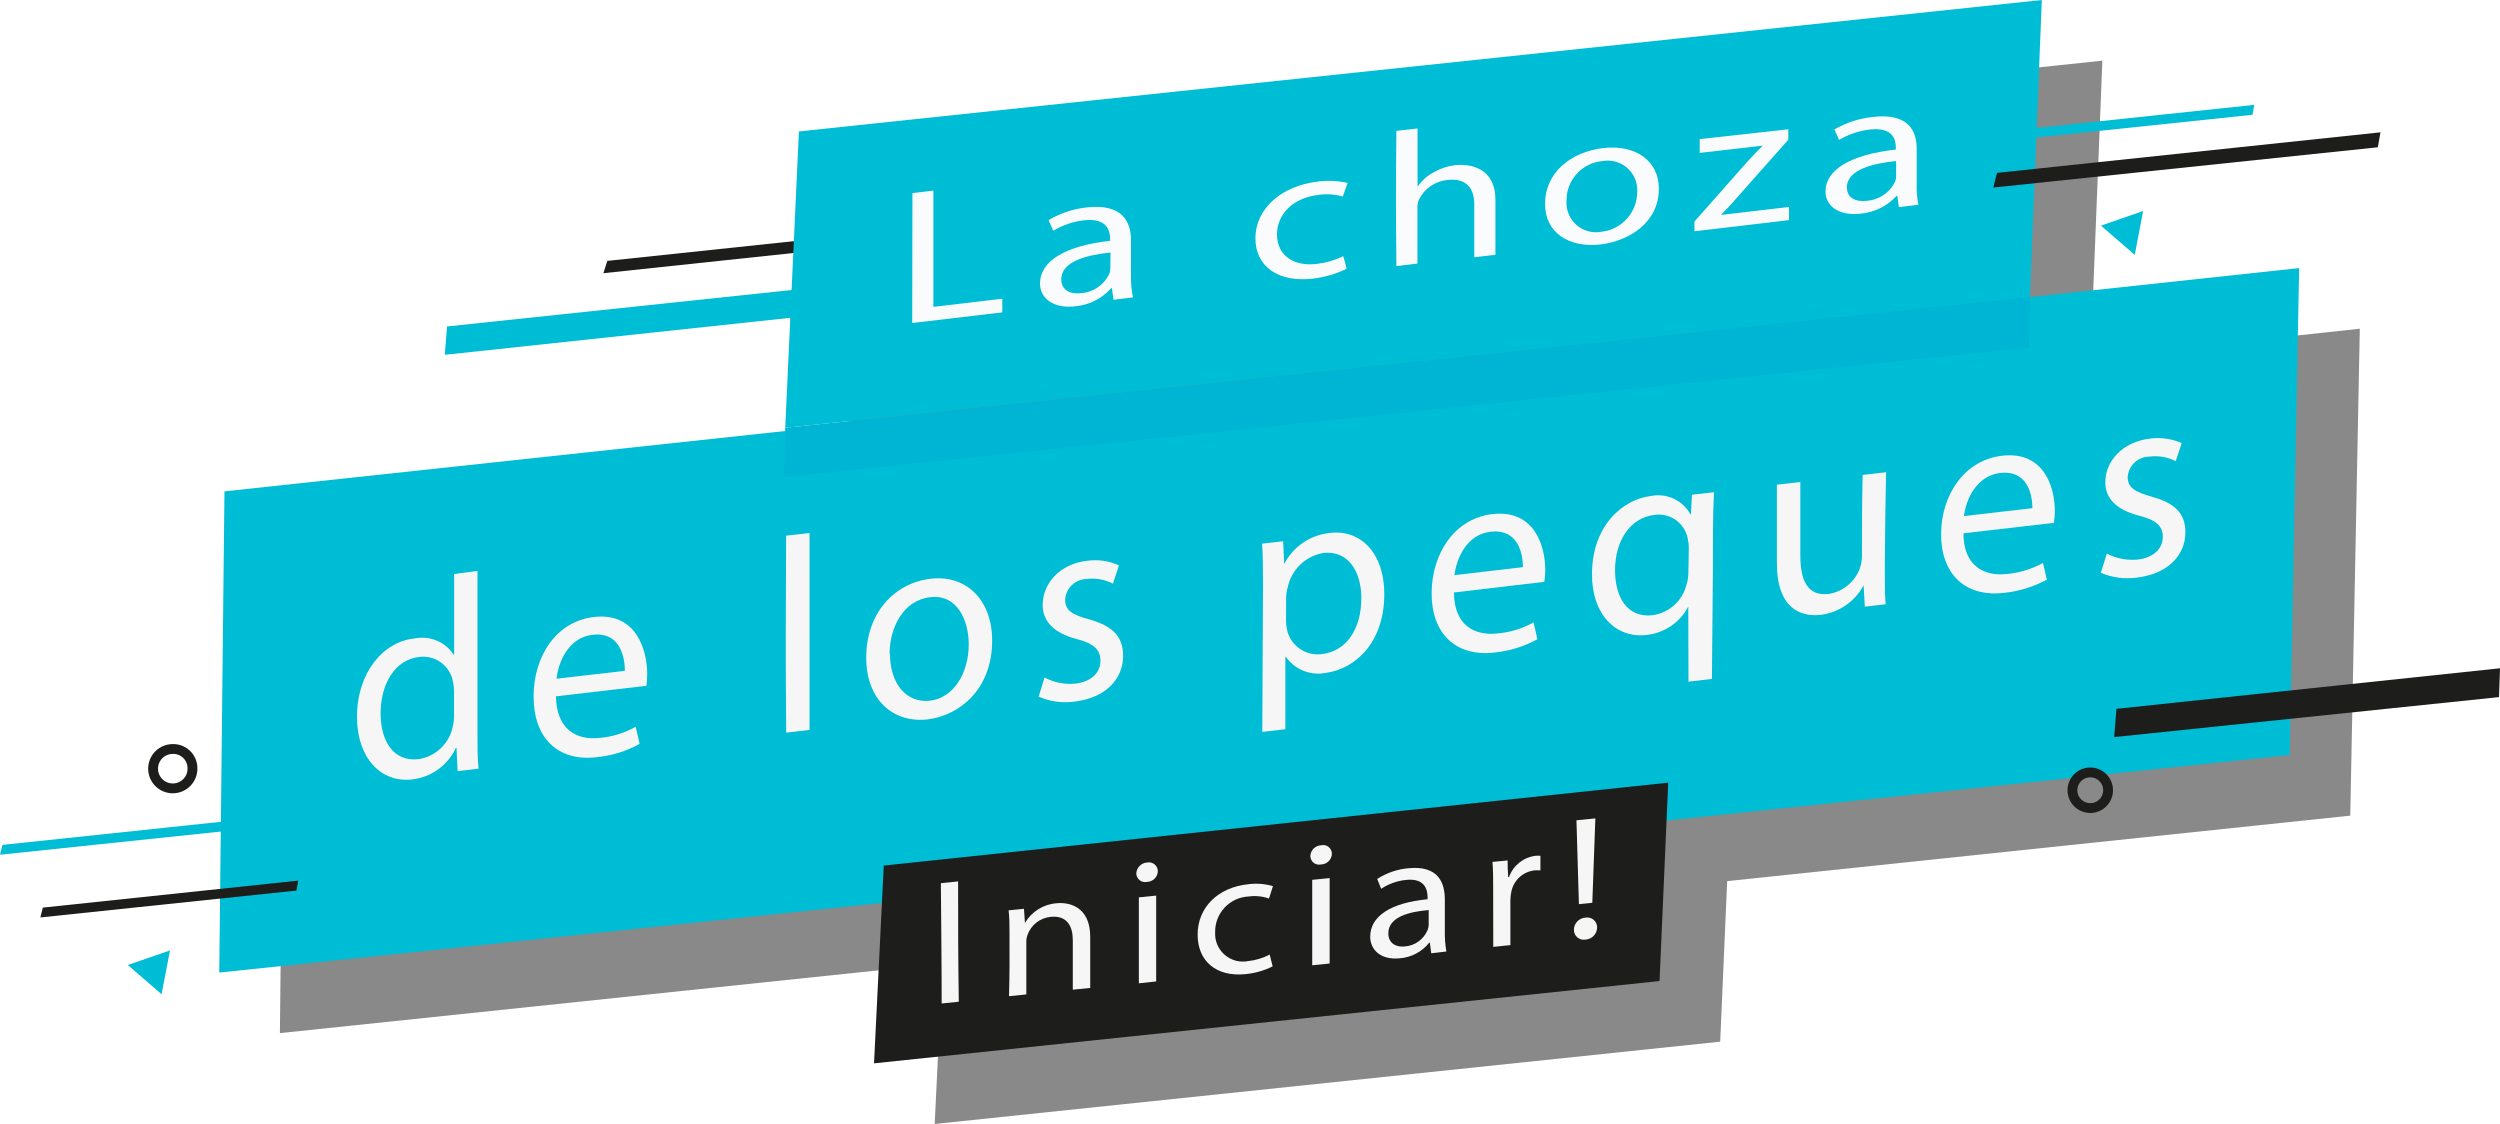
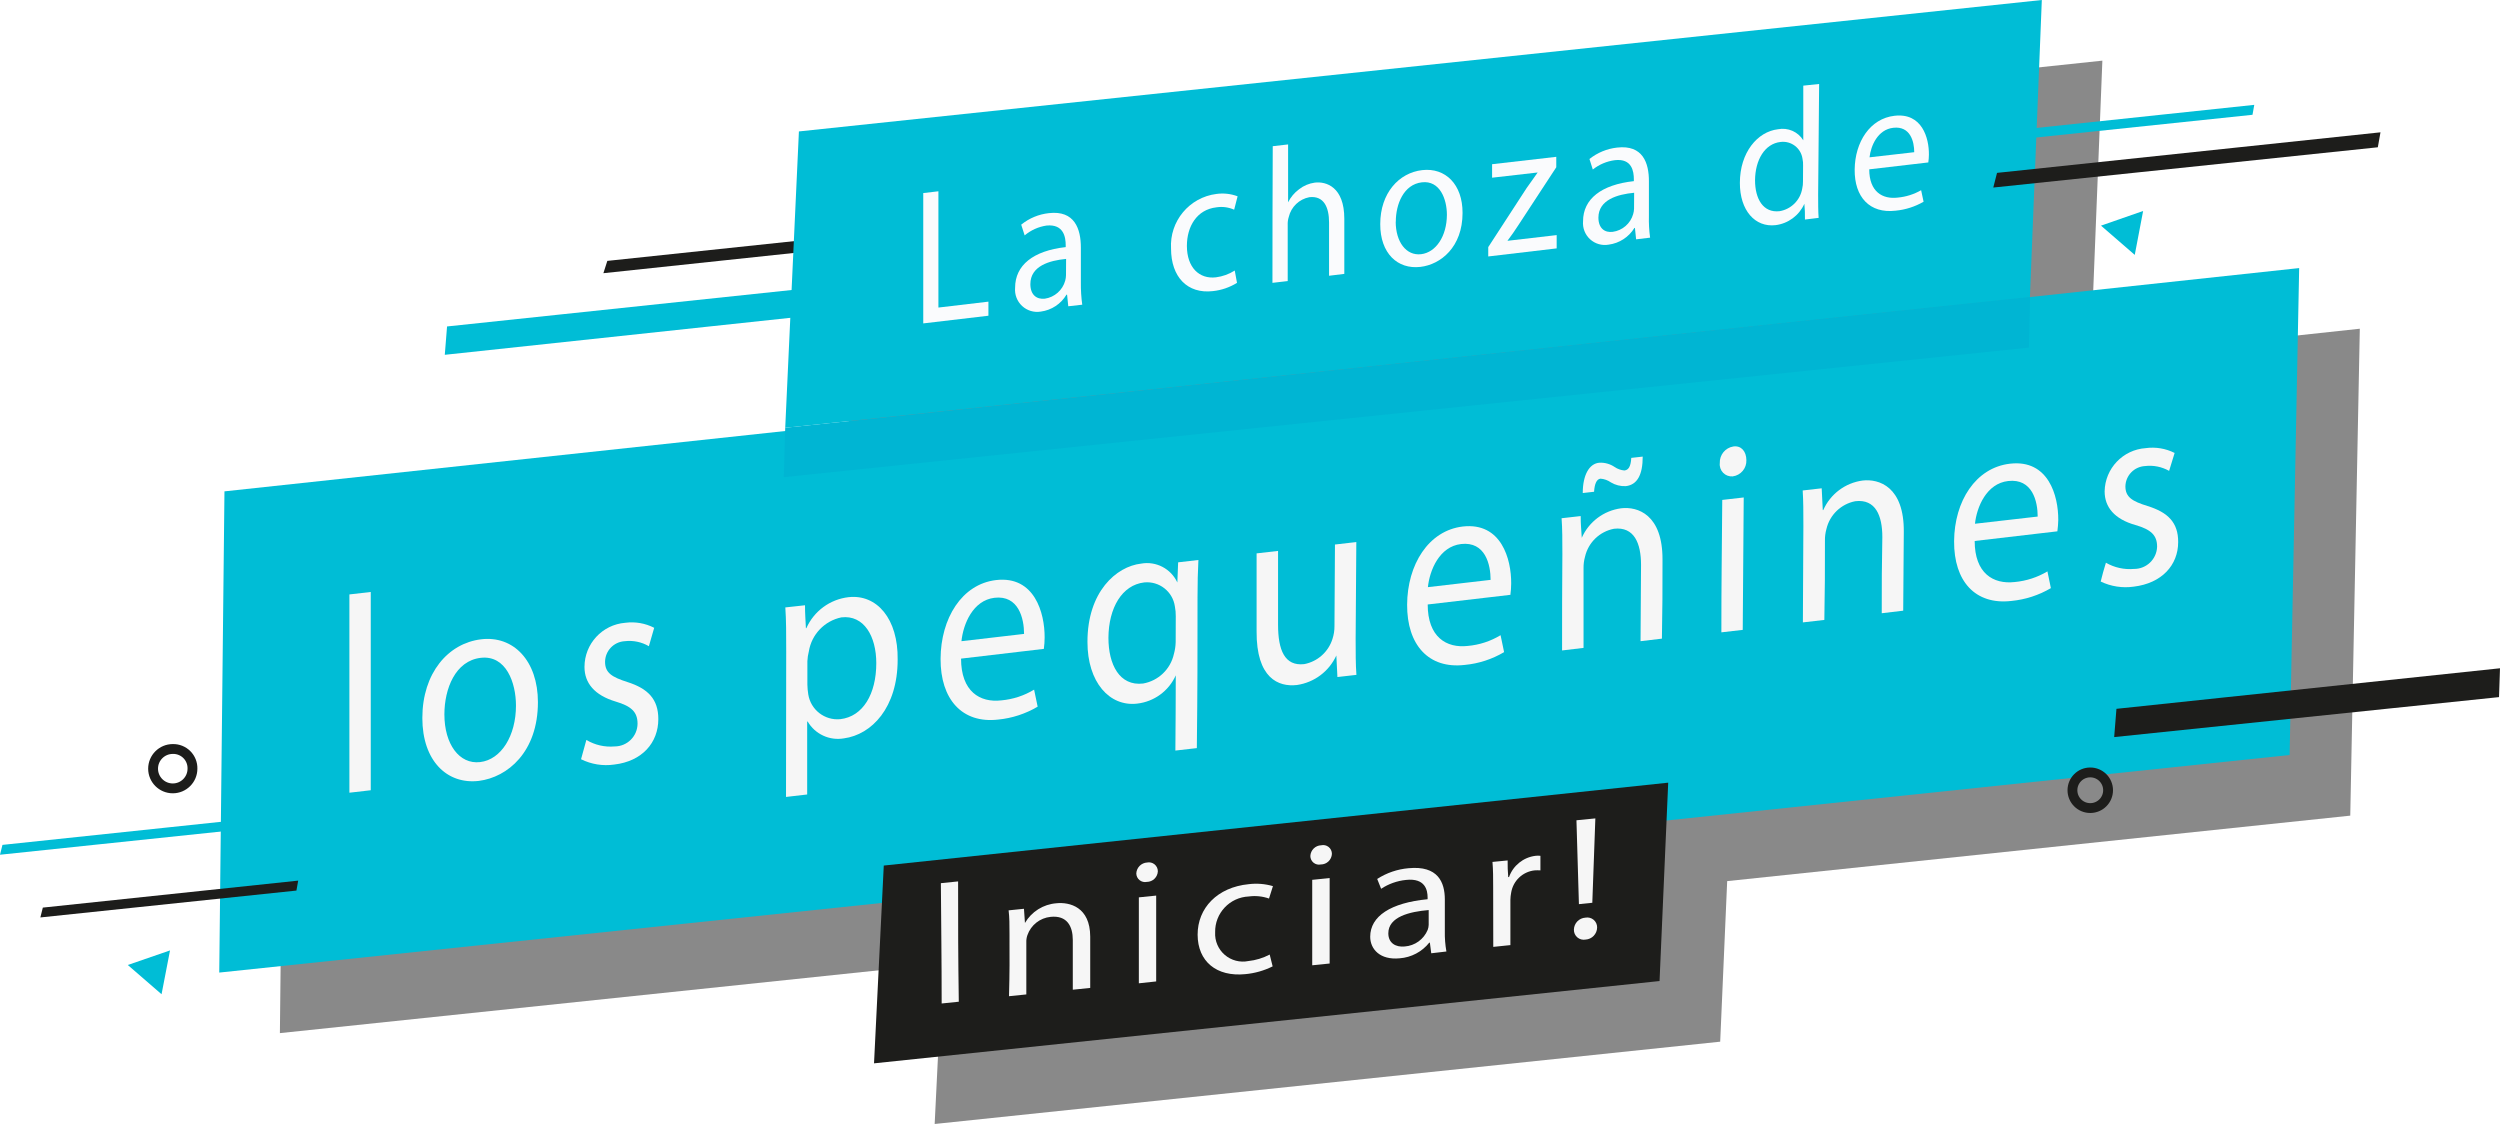
<svg xmlns="http://www.w3.org/2000/svg" viewBox="0 0 253.94 114.17">
  <defs>
    <style>.cls-1{isolation:isolate;}.cls-2{fill:#898989;mix-blend-mode:multiply;}.cls-3{fill:#00bdd6;}.cls-4{fill:#1d1d1b;}.cls-5{fill:#f6f6f6;}.cls-6{fill:#fafbfd;}.cls-7{fill:none;stroke:#1d1d1b;stroke-linecap:round;stroke-miterlimit:10;}.cls-8{fill:#00b5d3;}</style>
  </defs>
  <g class="cls-1">
    <g id="OBJECTS">
      <polygon class="cls-2" points="239.7 33.39 212.35 36.34 213.55 6.16 87.31 19.51 85.92 49.6 202.08 37.44 28.96 56.07 28.43 104.94 95.74 97.88 94.94 114.17 174.73 105.81 175.44 89.5 238.73 82.85 239.7 33.39" />
      <polygon class="cls-3" points="232.57 76.69 22.27 98.79 22.8 49.91 233.54 27.23 232.57 76.69" />
      <polygon class="cls-4" points="99.31 23.71 61.29 27.75 61.69 26.5 100.64 22.38 99.31 23.71" />
      <polygon class="cls-3" points="83.2 31.97 45.18 36.04 45.41 33.16 84.36 29.04 83.2 31.97" />
      <polygon class="cls-4" points="168.57 99.65 88.78 108.01 89.77 87.92 169.45 79.5 168.57 99.65" />
      <path class="cls-5" d="M223.54,270.8c0,4.89,0,7.34.07,12.22l-1.74.18c0-4.89-.05-7.33-.08-12.22Z" transform="translate(-126.22 -181.27)" />
      <path class="cls-5" d="M228.76,276.1c0-.9,0-1.64-.09-2.36l1.56-.16.1,1.44h0a4.06,4.06,0,0,1,3.19-2c1.35-.14,3.43.38,3.44,3.38,0,2.08,0,3.13,0,5.22l-1.77.18c0-2,0-3,0-5.05,0-1.4-.59-2.52-2.25-2.35a2.79,2.79,0,0,0-2.36,1.86,2,2,0,0,0-.11.75l0,5.27-1.76.18C228.78,279.94,228.77,278.66,228.76,276.1Z" transform="translate(-126.22 -181.27)" />
      <path class="cls-5" d="M243.83,269.77a1.13,1.13,0,0,1-1.12,1.08.89.89,0,0,1-1.07-.86,1.17,1.17,0,0,1,1.1-1.11A.91.91,0,0,1,243.83,269.77Zm-1.93,11.38c0-3.5,0-5.24,0-8.73l1.76-.18c0,3.49,0,5.23,0,8.72Z" transform="translate(-126.22 -181.27)" />
      <path class="cls-5" d="M255.49,279.43a7.81,7.81,0,0,1-2.78.79c-2.92.29-4.83-1.29-4.84-4s2-4.83,5.2-5.14a6.08,6.08,0,0,1,2.45.2l-.4,1.26a4.4,4.4,0,0,0-2.05-.21,3.57,3.57,0,0,0-3.42,3.64,2.82,2.82,0,0,0,3.37,2.92,6,6,0,0,0,2.17-.66Z" transform="translate(-126.22 -181.27)" />
      <path class="cls-5" d="M261.51,268a1.13,1.13,0,0,1-1.13,1.08.88.88,0,0,1-1.06-.86,1.14,1.14,0,0,1,1.1-1.09A.89.89,0,0,1,261.51,268Zm-2,11.32c0-3.47,0-5.21,0-8.68l1.77-.18v8.68Z" transform="translate(-126.22 -181.27)" />
      <path class="cls-5" d="M271.6,278.1l-.14-1.08h-.06a4.24,4.24,0,0,1-3,1.59c-2,.2-3-.93-3-2.19,0-2.09,2.09-3.45,5.83-3.81v-.18c0-.71-.22-2-2.2-1.78a5.61,5.61,0,0,0-2.52.9l-.4-1a7,7,0,0,1,3.18-1.09c3-.29,3.69,1.44,3.69,3.17,0,1.3,0,1.94,0,3.24a10.6,10.6,0,0,0,.16,2.05Zm-.26-4.39c-1.92.16-4.1.68-4.1,2.36,0,1,.76,1.43,1.66,1.34a2.74,2.74,0,0,0,2.34-1.69,1.59,1.59,0,0,0,.1-.51Z" transform="translate(-126.22 -181.27)" />
      <path class="cls-5" d="M277.89,271.51c0-1,0-1.89-.07-2.69l1.54-.15c0,.67,0,1,.06,1.69h.08a3.28,3.28,0,0,1,2.69-2.16,2.08,2.08,0,0,1,.5,0c0,.6,0,.89,0,1.48a4.12,4.12,0,0,0-.6,0,2.71,2.71,0,0,0-2.37,2.25,4.09,4.09,0,0,0-.08.74c0,1.84,0,2.76,0,4.6l-1.74.18C277.89,275.08,277.89,273.89,277.89,271.51Z" transform="translate(-126.22 -181.27)" />
      <path class="cls-5" d="M286.09,275.7a1.25,1.25,0,0,1,1.18-1.22,1,1,0,0,1,1.18,1,1.25,1.25,0,0,1-1.18,1.23A1,1,0,0,1,286.09,275.7Zm.51-2.59-.25-8.52,1.92-.19c-.12,3.43-.19,5.14-.31,8.57Z" transform="translate(-126.22 -181.27)" />
      <polygon class="cls-3" points="206.19 30.21 79.76 43.45 81.15 13.35 207.4 0 206.19 30.21" />
      <polygon class="cls-4" points="253.84 70.81 214.75 74.87 214.98 72 253.94 67.88 253.84 70.81" />
      <polygon class="cls-4" points="241.53 14.96 202.47 19.05 202.85 17.56 241.8 13.44 241.53 14.96" />
      <polygon class="cls-3" points="211.68 42.04 185.67 44.77 185.92 43.78 211.86 41.03 211.68 42.04" />
      <polygon class="cls-3" points="228.8 11.66 202.79 14.39 203.04 13.4 228.98 10.65 228.8 11.66" />
      <polygon class="cls-4" points="30.11 90.46 4.1 93.19 4.35 92.19 30.29 89.45 30.11 90.46" />
      <polygon class="cls-3" points="26.01 84.09 0 86.82 0.25 85.82 26.19 83.08 26.01 84.09" />
-       <path class="cls-6" d="M218.9,200.88l2.13-.25c0,4.72,0,7.09,0,11.81l7-.83V213l-9.15,1.08Z" transform="translate(-126.22 -181.27)" />
-       <path class="cls-6" d="M239.33,211.72l-.17-1.18h-.07a5.51,5.51,0,0,1-3.62,1.84c-2.39.28-3.61-.93-3.61-2.3,0-2.29,2.55-3.84,7.12-4.35v-.2c0-.78-.27-2.16-2.69-1.88a7.72,7.72,0,0,0-3.08,1.06l-.48-1.08a9.55,9.55,0,0,1,3.88-1.29c3.62-.41,4.5,1.46,4.49,3.35v3.54a10.23,10.23,0,0,0,.2,2.25Zm-.31-4.8c-2.34.24-5,.88-5,2.72,0,1.12.93,1.54,2,1.41a3.44,3.44,0,0,0,2.86-1.92,1.71,1.71,0,0,0,.12-.56Z" transform="translate(-126.22 -181.27)" />
-       <path class="cls-6" d="M263,208.57a10.47,10.47,0,0,1-3.4,1c-3.56.42-5.87-1.24-5.86-4.12s2.5-5.29,6.37-5.74a8.76,8.76,0,0,1,3,.14l-.5,1.38a5.92,5.92,0,0,0-2.49-.16c-2.71.32-4.18,2.08-4.19,4,0,2.18,1.75,3.31,4.09,3a8.1,8.1,0,0,0,2.64-.78C262.82,207.83,262.9,208.08,263,208.57Z" transform="translate(-126.22 -181.27)" />
-       <path class="cls-6" d="M268.06,194.56l2.15-.24c0,2.34,0,3.51,0,5.85h.05a4.46,4.46,0,0,1,1.55-1.38,5.79,5.79,0,0,1,2.2-.74c1.59-.18,4.12.3,4.11,3.53,0,2.23,0,3.34,0,5.57l-2.15.25c0-2.15,0-3.22,0-5.38,0-1.51-.7-2.7-2.73-2.47a3.6,3.6,0,0,0-2.89,2,1.81,1.81,0,0,0-.15.83c0,2.27,0,3.4,0,5.66l-2.14.26C268,202.83,268,200.07,268.06,194.56Z" transform="translate(-126.22 -181.27)" />
-       <path class="cls-6" d="M294.72,200.46c0,3.44-3.07,5.3-5.92,5.64-3.2.37-5.66-1.19-5.64-4.15,0-3.12,2.62-5.26,5.9-5.64S294.74,197.6,294.72,200.46Zm-9.38,1.18a3,3,0,0,0,3.56,3.17,4.07,4.07,0,0,0,3.62-4,3,3,0,0,0-3.52-3.18A4,4,0,0,0,285.34,201.64Z" transform="translate(-126.22 -181.27)" />
-       <path class="cls-6" d="M298.33,203.78l5.39-6.1c.52-.56,1-1.06,1.55-1.62v0l-6.4.74V195.4l9-1,0,1.06-5.32,6c-.49.58-1,1.1-1.52,1.64v0l6.91-.81c0,.54,0,.81,0,1.34l-9.6,1.13Z" transform="translate(-126.22 -181.27)" />
-       <path class="cls-6" d="M319.1,202.31c-.07-.45-.1-.68-.16-1.14h-.08a5.61,5.61,0,0,1-3.62,1.8c-2.39.28-3.6-.9-3.59-2.24,0-2.24,2.57-3.76,7.14-4.27v-.2c0-.76-.25-2.11-2.67-1.83a7.92,7.92,0,0,0-3.09,1.05c-.19-.42-.28-.64-.48-1.06a9.85,9.85,0,0,1,3.9-1.27c3.61-.42,4.48,1.41,4.46,3.27,0,1.38,0,2.08,0,3.46a9.79,9.79,0,0,0,.17,2.19Zm-.28-4.68c-2.34.23-5,.87-5,2.67,0,1.09.91,1.5,2,1.37a3.46,3.46,0,0,0,2.87-1.89,1.38,1.38,0,0,0,.13-.55C318.81,198.59,318.82,198.27,318.82,197.63Z" transform="translate(-126.22 -181.27)" />
+       <path class="cls-6" d="M220,200.88l1.54-.18v11.81l5.08-.6v1.43l-6.62.78Z" transform="translate(-126.22 -181.27)" />
+       <path class="cls-6" d="M234.73,212.38l-.12-1.18h-.06a3.58,3.58,0,0,1-2.61,1.72,2.25,2.25,0,0,1-2.61-2.42c0-2.29,1.84-3.76,5.14-4.13v-.19c0-.79-.19-2.17-1.94-2a4.47,4.47,0,0,0-2.23,1l-.35-1.09a5.38,5.38,0,0,1,2.81-1.17c2.62-.3,3.25,1.6,3.25,3.5,0,1.42,0,2.12,0,3.54a15.38,15.38,0,0,0,.14,2.26Zm-.22-4.81c-1.7.16-3.63.72-3.63,2.56,0,1.12.67,1.57,1.47,1.48a2.53,2.53,0,0,0,2.07-1.83,2.29,2.29,0,0,0,.08-.56Z" transform="translate(-126.22 -181.27)" />
+       <path class="cls-6" d="M251.87,210a5.81,5.81,0,0,1-2.45.84c-2.58.3-4.25-1.43-4.25-4.32a5.28,5.28,0,0,1,4.61-5.55,4.37,4.37,0,0,1,2.15.24l-.35,1.36a3.2,3.2,0,0,0-1.8-.24c-2,.23-3,1.95-3,3.92,0,2.19,1.26,3.39,2.95,3.19a4.65,4.65,0,0,0,1.91-.69Z" transform="translate(-126.22 -181.27)" />
+       <path class="cls-6" d="M255.5,196.12l1.56-.18c0,2.35,0,3.52,0,5.88h0a3.68,3.68,0,0,1,1.12-1.33,3.31,3.31,0,0,1,1.59-.67c1.15-.14,3,.43,3,3.67l0,5.6-1.55.19,0-5.41c0-1.52-.51-2.74-2-2.57a2.66,2.66,0,0,0-2.09,2,2.35,2.35,0,0,0-.11.83c0,2.28,0,3.41,0,5.69l-1.55.18C255.47,204.41,255.48,201.64,255.5,196.12Z" transform="translate(-126.22 -181.27)" />
+       <path class="cls-6" d="M274.78,202.9c0,3.47-2.22,5.24-4.28,5.48-2.32.27-4.09-1.38-4.08-4.35,0-3.15,1.9-5.21,4.26-5.48S274.79,200,274.78,202.9Zm-6.79.89c0,2.05,1.07,3.48,2.58,3.3s2.61-1.83,2.62-4c0-1.59-.71-3.52-2.55-3.3S268,202,268,203.79Z" transform="translate(-126.22 -181.27)" />
+       <path class="cls-6" d="M277.39,206.37l3.9-6c.37-.54.73-1,1.12-1.58v0l-4.63.53c0-.55,0-.82,0-1.37l6.52-.75,0,1.06-3.85,5.88c-.36.56-.71,1.06-1.11,1.59v0l5-.58v1.35l-6.95.82Z" transform="translate(-126.22 -181.27)" />
+       <path class="cls-6" d="M292.41,205.58l-.12-1.16h-.05a3.62,3.62,0,0,1-2.62,1.7,2.22,2.22,0,0,1-2.6-2.38c0-2.26,1.86-3.71,5.16-4.07v-.19c0-.78-.18-2.14-1.93-1.94a4.54,4.54,0,0,0-2.24.95l-.34-1.07a5.49,5.49,0,0,1,2.81-1.16c2.62-.3,3.24,1.57,3.23,3.44,0,1.4,0,2.09,0,3.49a13.76,13.76,0,0,0,.12,2.22Zm-.2-4.73c-1.69.16-3.62.71-3.63,2.52,0,1.11.66,1.55,1.45,1.45a2.51,2.51,0,0,0,2.08-1.8,2.18,2.18,0,0,0,.09-.55Z" transform="translate(-126.22 -181.27)" />
+       <path class="cls-6" d="M311,189.8l-.1,11.21c0,.83,0,1.77.05,2.39l-1.39.17c0-.64,0-1-.06-1.6h0a3.71,3.71,0,0,1-2.93,2.17c-2.07.24-3.63-1.49-3.62-4.3,0-3.08,1.79-5.2,3.87-5.44a2.46,2.46,0,0,1,2.57,1.12h0l0-5.55Zm-1.63,8.29a2.72,2.72,0,0,0-.06-.7,2,2,0,0,0-2.23-1.7c-1.61.18-2.57,1.83-2.59,3.89,0,1.88.82,3.34,2.5,3.14a2.8,2.8,0,0,0,2.29-2.28,3,3,0,0,0,.08-.74Z" transform="translate(-126.22 -181.27)" />
+       <path class="cls-6" d="M316.09,198.47c0,2.28,1.35,3.06,2.9,2.87a5.84,5.84,0,0,0,2.37-.75l.25,1.17a7,7,0,0,1-2.84.91c-2.63.31-4.19-1.38-4.16-4.18s1.56-5.18,4.05-5.46c2.79-.32,3.51,2.25,3.49,3.95a6.06,6.06,0,0,1-.06.79Zm4.57-1.74c0-1.07-.39-2.68-2.13-2.48-1.58.18-2.28,1.83-2.41,3Z" transform="translate(-126.22 -181.27)" />
      <polygon class="cls-3" points="213.41 22.92 217.69 21.43 216.84 25.89 213.41 22.92" />
      <polygon class="cls-3" points="12.98 98.02 17.27 96.54 16.41 100.99 12.98 98.02" />
      <circle class="cls-7" cx="212.32" cy="80.27" r="1.81" />
      <path class="cls-7" d="M145.77,259.35a2,2,0,1,1-2-2A1.95,1.95,0,0,1,145.77,259.35Z" transform="translate(-126.22 -181.27)" />
      <polygon class="cls-8" points="79.76 43.45 79.61 48.47 206.09 35.31 206.21 30.16 79.76 43.45" />
-       <path class="cls-5" d="M174.72,239.26c0,6.62,0,9.94,0,16.56,0,1.22,0,2.6.11,3.53l-2.13.25c-.05-1-.07-1.42-.11-2.37h-.06a5.57,5.57,0,0,1-4.45,3.21c-3.16.37-5.58-2.17-5.6-6.32,0-4.55,2.68-7.69,5.87-8a3.83,3.83,0,0,1,3.95,1.64h.05v-8.18Zm-2.38,12.25a4.6,4.6,0,0,0-.11-1A3.08,3.08,0,0,0,168.8,248c-2.46.28-3.92,2.72-3.92,5.75,0,2.78,1.3,4.93,3.86,4.63a4.2,4.2,0,0,0,3.49-3.38,4.74,4.74,0,0,0,.11-1.09Z" transform="translate(-126.22 -181.27)" />
-       <path class="cls-5" d="M182.69,252c.05,3.36,2.1,4.5,4.48,4.22a9,9,0,0,0,3.62-1.13l.4,1.74a11.09,11.09,0,0,1-4.35,1.35c-4,.48-6.42-2-6.42-6.15s2.33-7.65,6.14-8.09c4.27-.49,5.4,3.31,5.4,5.82a9.52,9.52,0,0,1-.08,1.17Zm7-2.59c0-1.59-.61-4-3.29-3.66-2.4.27-3.46,2.71-3.65,4.46Z" transform="translate(-126.22 -181.27)" />
-       <path class="cls-5" d="M206.07,235.68l2.38-.27,0,20-2.37.28C206,247.69,206.05,243.69,206.07,235.68Z" transform="translate(-126.22 -181.27)" />
-       <path class="cls-5" d="M227,246.34c0,5-3.37,7.61-6.54,8-3.53.41-6.26-2-6.25-6.28,0-4.56,2.89-7.56,6.51-8S227,242.18,227,246.34Zm-10.38,1.34c0,3,1.63,5,4,4.77s4-2.68,4-5.75c0-2.3-1.1-5.1-3.91-4.77S216.59,245.09,216.58,247.68Z" transform="translate(-126.22 -181.27)" />
-       <path class="cls-5" d="M232.32,250.09a5.53,5.53,0,0,0,3.13.62c1.73-.2,2.55-1.2,2.55-2.32s-.67-1.76-2.42-2.21c-2.33-.61-3.45-1.82-3.45-3.45,0-2.19,1.72-4.18,4.53-4.5a5.81,5.81,0,0,1,3.22.47c-.24.74-.36,1.12-.61,1.86a4.52,4.52,0,0,0-2.67-.48,2.24,2.24,0,0,0-2.19,2.11c0,1.12.77,1.54,2.47,2,2.27.64,3.43,1.68,3.42,3.7,0,2.38-1.8,4.27-4.91,4.64a6.68,6.68,0,0,1-3.67-.5Z" transform="translate(-126.22 -181.27)" />
-       <path class="cls-5" d="M254.51,240.9c0-1.73,0-3.12-.09-4.41l2.14-.24.1,2.31h0a5.91,5.91,0,0,1,4.66-3.16c3.17-.37,5.53,2.13,5.51,6.23,0,4.86-2.9,7.6-6,8a4,4,0,0,1-4-1.65h-.05c0,2.94,0,4.42,0,7.36l-2.34.27C254.47,249.7,254.49,246.77,254.51,240.9Zm2.34,3.34a5,5,0,0,0,.1,1,3.19,3.19,0,0,0,3.55,2.47c2.52-.3,4-2.59,4-5.69,0-2.71-1.35-4.87-3.87-4.58a4.45,4.45,0,0,0-3.6,3.46,4,4,0,0,0-.17,1C256.85,242.85,256.85,243.31,256.85,244.24Z" transform="translate(-126.22 -181.27)" />
-       <path class="cls-5" d="M273.91,241.45c0,3.31,2.08,4.44,4.45,4.16a9,9,0,0,0,3.63-1.12c.16.69.24,1,.39,1.71a11.32,11.32,0,0,1-4.35,1.35c-4,.47-6.42-2-6.39-6.06s2.36-7.55,6.17-8c4.28-.49,5.39,3.25,5.37,5.73a8.75,8.75,0,0,1-.09,1.15Zm7-2.57c0-1.56-.6-3.91-3.28-3.6-2.4.27-3.47,2.68-3.67,4.41Z" transform="translate(-126.22 -181.27)" />
-       <path class="cls-5" d="M297.71,242.88h0a5.41,5.41,0,0,1-4.28,2.89c-3.06.35-5.53-2.08-5.5-6.18,0-5,3.21-7.63,6-7.94a3.73,3.73,0,0,1,4,1.87h.05l.1-2,2.24-.25c-.06,1.14-.09,2.31-.1,3.7,0,6.1-.07,9.16-.11,15.26l-2.38.28Zm.05-5.92a4.2,4.2,0,0,0-.11-1,3,3,0,0,0-3.38-2.39c-2.46.29-4,2.6-4,5.64,0,2.67,1.21,4.86,3.83,4.55a4.16,4.16,0,0,0,3.42-3.06,4.43,4.43,0,0,0,.2-1.19Z" transform="translate(-126.22 -181.27)" />
-       <path class="cls-5" d="M317.67,239c0,1.39,0,2.6.08,3.65l-2.11.24-.12-2.17h0a5.74,5.74,0,0,1-4.34,3c-2.06.24-4.51-.64-4.47-5.36l0-7.86,2.38-.27,0,7.44c0,2.55.72,4.18,2.89,3.93a4.06,4.06,0,0,0,3.15-2.58,3.78,3.78,0,0,0,.22-1.28c0-3.29,0-4.94.07-8.23l2.38-.27C317.72,233.12,317.7,235.07,317.67,239Z" transform="translate(-126.22 -181.27)" />
-       <path class="cls-5" d="M325.66,235.44c0,3.29,2.07,4.41,4.45,4.13a9.31,9.31,0,0,0,3.63-1.12c.15.68.23,1,.39,1.7a11.59,11.59,0,0,1-4.36,1.34c-4,.47-6.41-2-6.38-6s2.39-7.49,6.2-7.93c4.27-.49,5.37,3.22,5.35,5.68a8.57,8.57,0,0,1-.09,1.14Zm7-2.55c0-1.55-.59-3.88-3.26-3.58-2.41.28-3.48,2.67-3.69,4.38Z" transform="translate(-126.22 -181.27)" />
-       <path class="cls-5" d="M340.22,237.5a5.68,5.68,0,0,0,3.13.61c1.73-.21,2.55-1.19,2.56-2.29s-.67-1.73-2.41-2.17c-2.33-.6-3.44-1.78-3.43-3.39,0-2.15,1.74-4.11,4.55-4.44a6,6,0,0,1,3.21.46c-.24.73-.37,1.1-.61,1.83a4.63,4.63,0,0,0-2.67-.46,2.23,2.23,0,0,0-2.21,2.08c0,1.1.77,1.51,2.47,2,2.26.62,3.41,1.65,3.39,3.63,0,2.35-1.82,4.21-4.92,4.58a6.88,6.88,0,0,1-3.67-.49C339.86,238.66,340,238.27,340.22,237.5Z" transform="translate(-126.22 -181.27)" />
+       <path class="cls-5" d="M161.71,241.65l2.17-.25v20.14l-2.17.25Z" transform="translate(-126.22 -181.27)" />
+       <path class="cls-5" d="M180.86,252.59c0,5.07-3.08,7.63-6,8-3.24.38-5.74-2.05-5.74-6.38,0-4.59,2.63-7.59,5.95-8S180.86,248.41,180.86,252.59Zm-9.5,1.25c0,3,1.5,5.09,3.63,4.84s3.64-2.66,3.64-5.74c0-2.32-1-5.15-3.58-4.85S171.36,251.23,171.36,253.84Z" transform="translate(-126.22 -181.27)" />
+       <path class="cls-5" d="M185.78,256.43a4.77,4.77,0,0,0,2.87.66,2.33,2.33,0,0,0,2.33-2.31c0-1.19-.63-1.78-2.23-2.25-2.13-.64-3.16-1.87-3.16-3.51a4.5,4.5,0,0,1,4.14-4.49,5,5,0,0,1,2.94.51c-.22.75-.33,1.12-.54,1.87a3.93,3.93,0,0,0-2.45-.51,2.12,2.12,0,0,0-2,2.1c0,1.13.72,1.55,2.27,2.05,2.08.66,3.14,1.73,3.14,3.76,0,2.4-1.64,4.29-4.48,4.62a5.73,5.73,0,0,1-3.37-.54Z" transform="translate(-126.22 -181.27)" />
+       <path class="cls-5" d="M206.08,247.41c0-1.74,0-3.15-.09-4.44l2-.22c0,.93.05,1.39.09,2.32h.05a5.36,5.36,0,0,1,4.27-3.14c2.89-.33,5.06,2.2,5,6.34,0,4.89-2.64,7.62-5.46,8a3.56,3.56,0,0,1-3.68-1.71h-.05c0,3,0,4.44,0,7.41l-2.15.25C206.06,256.27,206.07,253.32,206.08,247.41Zm2.15,3.39a7.28,7.28,0,0,0,.09,1,3,3,0,0,0,3.26,2.52c2.3-.27,3.65-2.56,3.65-5.69,0-2.73-1.25-4.92-3.55-4.65a4.22,4.22,0,0,0-3.3,3.45,5,5,0,0,0-.15,1Z" transform="translate(-126.22 -181.27)" />
+       <path class="cls-5" d="M223.84,248.17c0,3.34,1.92,4.5,4.1,4.24a7.72,7.72,0,0,0,3.32-1.09c.14.69.21,1,.36,1.73a9.71,9.71,0,0,1-4,1.31c-3.68.43-5.88-2.07-5.86-6.17s2.15-7.59,5.64-8c3.91-.45,4.94,3.34,4.93,5.83a9.17,9.17,0,0,1-.08,1.16Zm6.4-2.51c0-1.58-.56-3.95-3-3.67-2.2.26-3.18,2.67-3.36,4.41Z" transform="translate(-126.22 -181.27)" />
+       <path class="cls-5" d="M245.65,249.87h0a4.9,4.9,0,0,1-3.92,2.87c-2.8.33-5.06-2.16-5.05-6.28,0-5.08,2.92-7.65,5.45-7.94a3.39,3.39,0,0,1,3.68,1.92h0l.08-2.05,2.06-.24c-.06,1.15-.09,2.33-.09,3.73,0,6.15,0,9.23-.07,15.38l-2.18.25C245.64,254.46,245.64,252.93,245.65,249.87Zm0-6a4.88,4.88,0,0,0-.09-1,2.86,2.86,0,0,0-3.11-2.44c-2.26.26-3.62,2.58-3.64,5.63,0,2.7,1.12,4.92,3.52,4.64a3.9,3.9,0,0,0,3.13-3,4.91,4.91,0,0,0,.18-1.2Z" transform="translate(-126.22 -181.27)" />
+       <path class="cls-5" d="M263.92,246.14c0,1.4,0,2.63.08,3.68l-1.93.22-.11-2.19h0a5.22,5.22,0,0,1-4,3c-1.88.22-4.13-.69-4.1-5.45l0-7.92,2.18-.25c0,3,0,4.5,0,7.5,0,2.57.67,4.22,2.65,4a3.74,3.74,0,0,0,2.88-2.57,4,4,0,0,0,.2-1.28l.05-8.3,2.17-.25Z" transform="translate(-126.22 -181.27)" />
+       <path class="cls-5" d="M271.24,242.67c0,3.31,1.9,4.46,4.08,4.21a7.72,7.72,0,0,0,3.32-1.09c.14.69.22,1,.36,1.72a9.58,9.58,0,0,1-4,1.3c-3.68.43-5.87-2.05-5.85-6.12s2.17-7.53,5.66-7.94c3.91-.44,4.93,3.31,4.91,5.79a9.14,9.14,0,0,1-.08,1.15Zm6.39-2.5c0-1.56-.54-3.92-3-3.64-2.21.26-3.19,2.66-3.37,4.38Z" transform="translate(-126.22 -181.27)" />
+       <path class="cls-5" d="M284.92,237.55c0-1.4,0-2.54-.08-3.64l1.94-.22c0,.88.06,1.33.11,2.21h0a5.1,5.1,0,0,1,4-3c1.66-.2,4.23.62,4.2,5.24,0,3.21,0,4.82-.06,8l-2.17.26.05-7.76c0-2.17-.69-3.9-2.75-3.66a3.74,3.74,0,0,0-2.94,2.84,4.08,4.08,0,0,0-.15,1.16l0,8.1-2.18.26C284.88,243.44,284.9,241.48,284.92,237.55Zm2.07-6.2c0-1.8.64-3,1.7-3.08a2.54,2.54,0,0,1,1.53.43,2.09,2.09,0,0,0,1,.36c.39-.05.64-.33.7-1.28l1.16-.13c0,1.86-.56,2.87-1.72,3a2.68,2.68,0,0,1-1.51-.38,2.12,2.12,0,0,0-1.06-.38c-.4.05-.6.54-.65,1.33Z" transform="translate(-126.22 -181.27)" />
+       <path class="cls-5" d="M303.61,228a1.6,1.6,0,0,1-1.39,1.66,1.22,1.22,0,0,1-1.31-1.35,1.64,1.64,0,0,1,1.38-1.69C303.1,226.51,303.6,227.13,303.61,228Zm-2.54,17.5c0-5.38.05-8.07.09-13.45l2.18-.25-.1,13.45Z" transform="translate(-126.22 -181.27)" />
+       <path class="cls-5" d="M309.4,234.72c0-1.39,0-2.52-.07-3.63l1.93-.22.11,2.21h.05a5.11,5.11,0,0,1,4-3c1.66-.19,4.22.62,4.18,5.22l-.06,8-2.18.26c0-3.1,0-4.64.06-7.74,0-2.16-.68-3.88-2.74-3.64a3.74,3.74,0,0,0-2.94,2.83,4.08,4.08,0,0,0-.15,1.16c0,3.23,0,4.84-.06,8.07l-2.18.25C309.36,240.6,309.37,238.64,309.4,234.72Z" transform="translate(-126.22 -181.27)" />
+       <path class="cls-5" d="M326.8,236.22c0,3.29,1.89,4.42,4.07,4.17a7.92,7.92,0,0,0,3.32-1.08l.35,1.7a9.73,9.73,0,0,1-4,1.3c-3.68.43-5.86-2-5.83-6.07s2.19-7.47,5.68-7.87c3.91-.45,4.92,3.27,4.9,5.73a10.72,10.72,0,0,1-.09,1.14Zm6.4-2.48c0-1.55-.54-3.89-3-3.61-2.2.25-3.19,2.64-3.37,4.34Z" transform="translate(-126.22 -181.27)" />
+       <path class="cls-5" d="M340.13,238.43a4.88,4.88,0,0,0,2.86.63,2.33,2.33,0,0,0,2.34-2.26c0-1.16-.61-1.74-2.2-2.2C341,234,340,232.79,340,231.18a4.48,4.48,0,0,1,4.17-4.39,5,5,0,0,1,2.94.49c-.22.73-.34,1.09-.56,1.82a4,4,0,0,0-2.44-.49,2.11,2.11,0,0,0-2,2.06c0,1.1.7,1.52,2.25,2,2.07.64,3.12,1.68,3.11,3.66,0,2.35-1.67,4.19-4.52,4.53a5.83,5.83,0,0,1-3.35-.52C339.79,239.57,339.9,239.19,340.13,238.43Z" transform="translate(-126.22 -181.27)" />
    </g>
  </g>
</svg>
